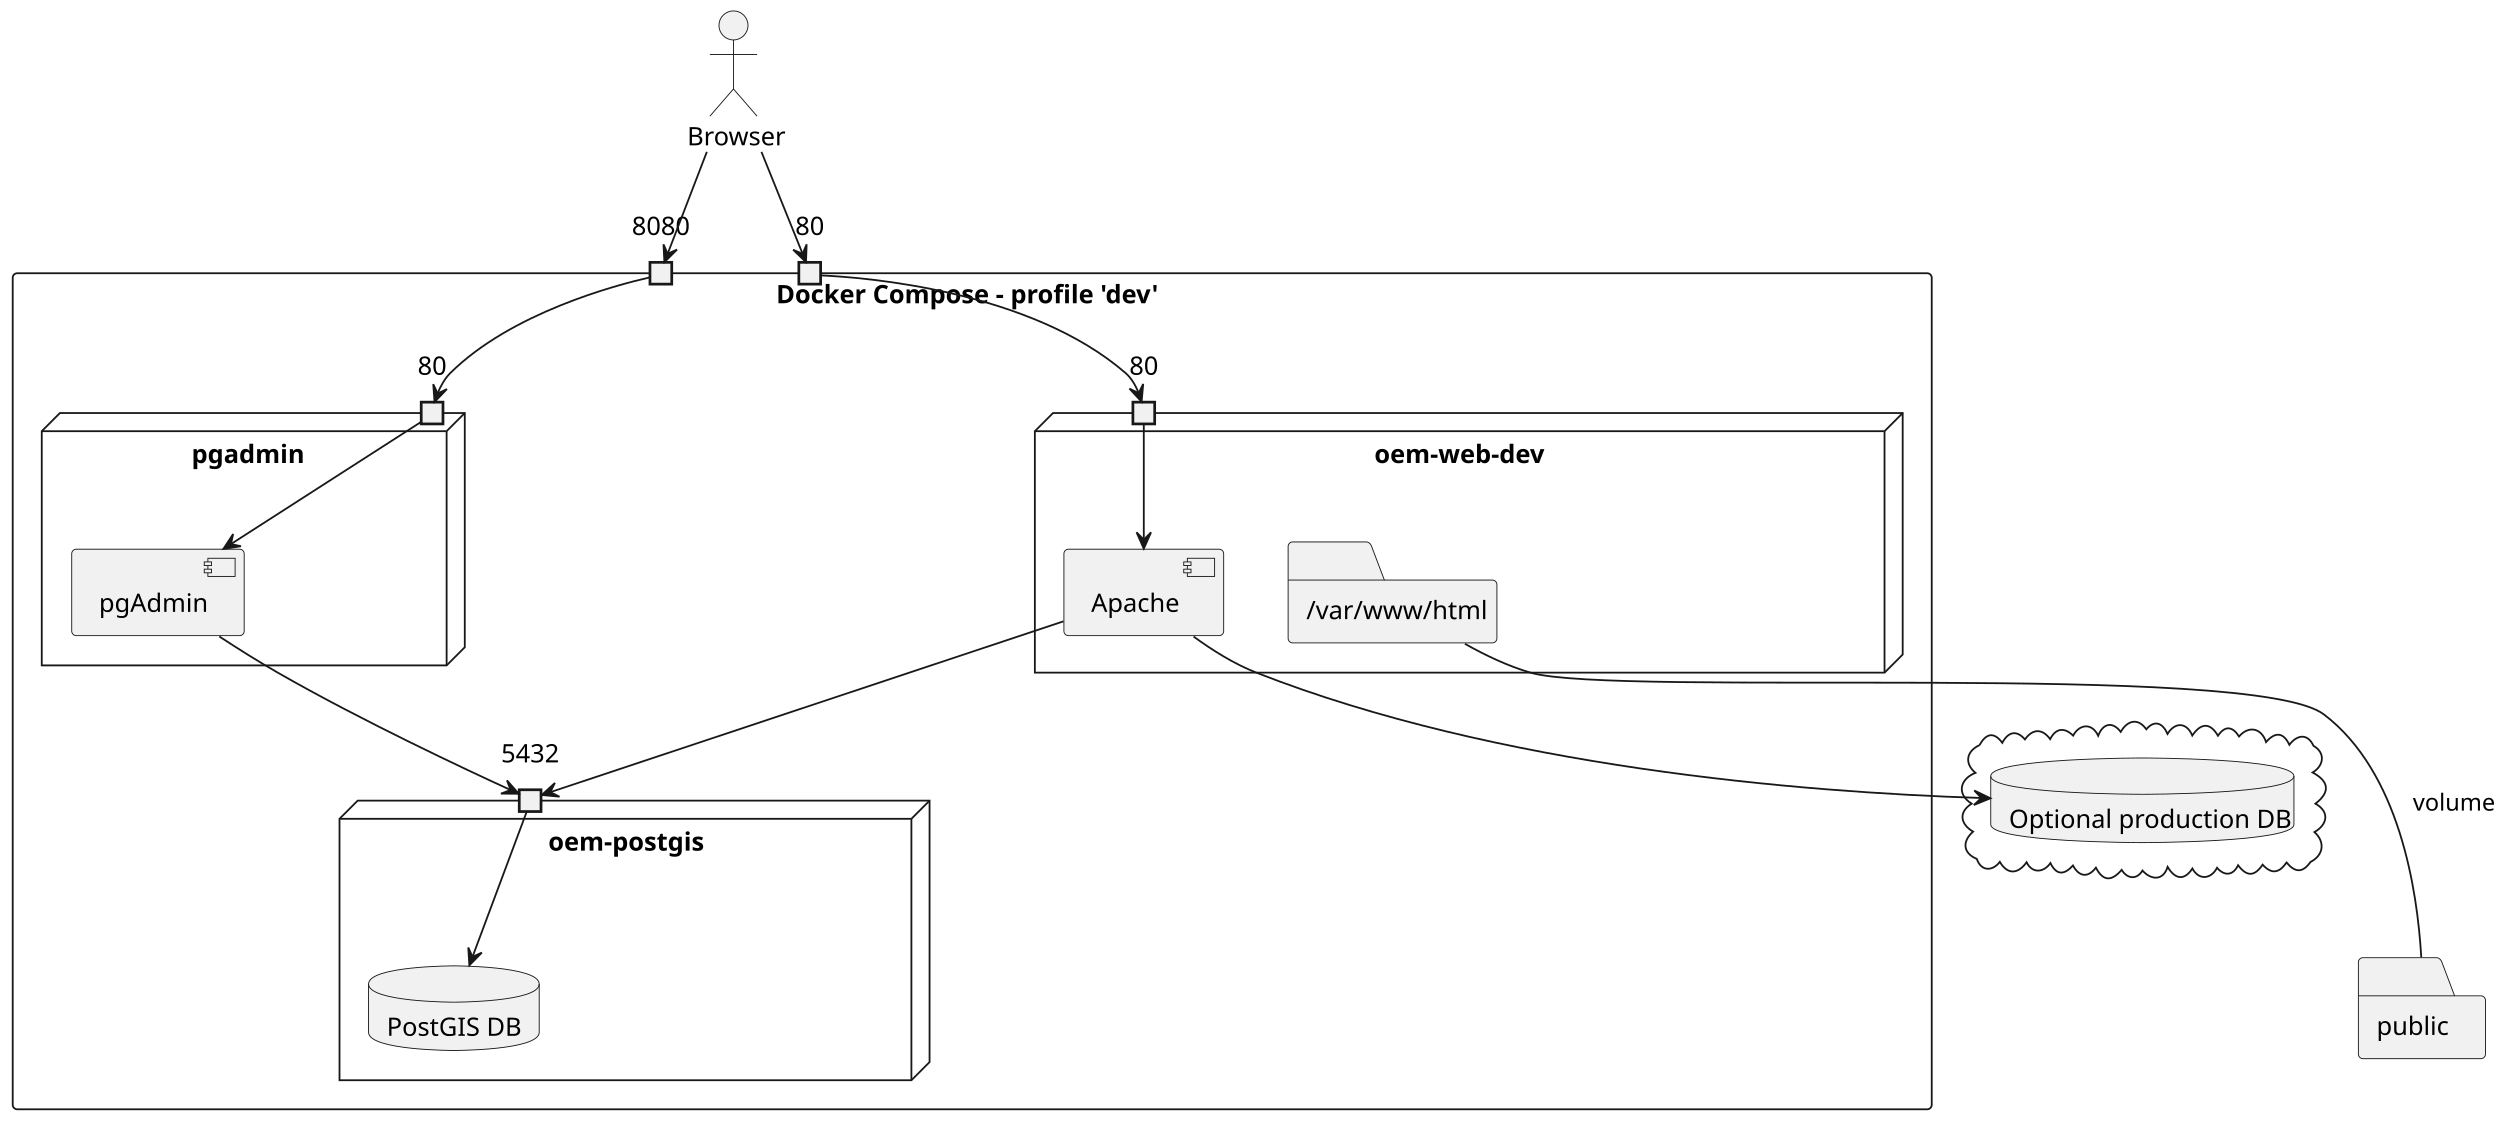
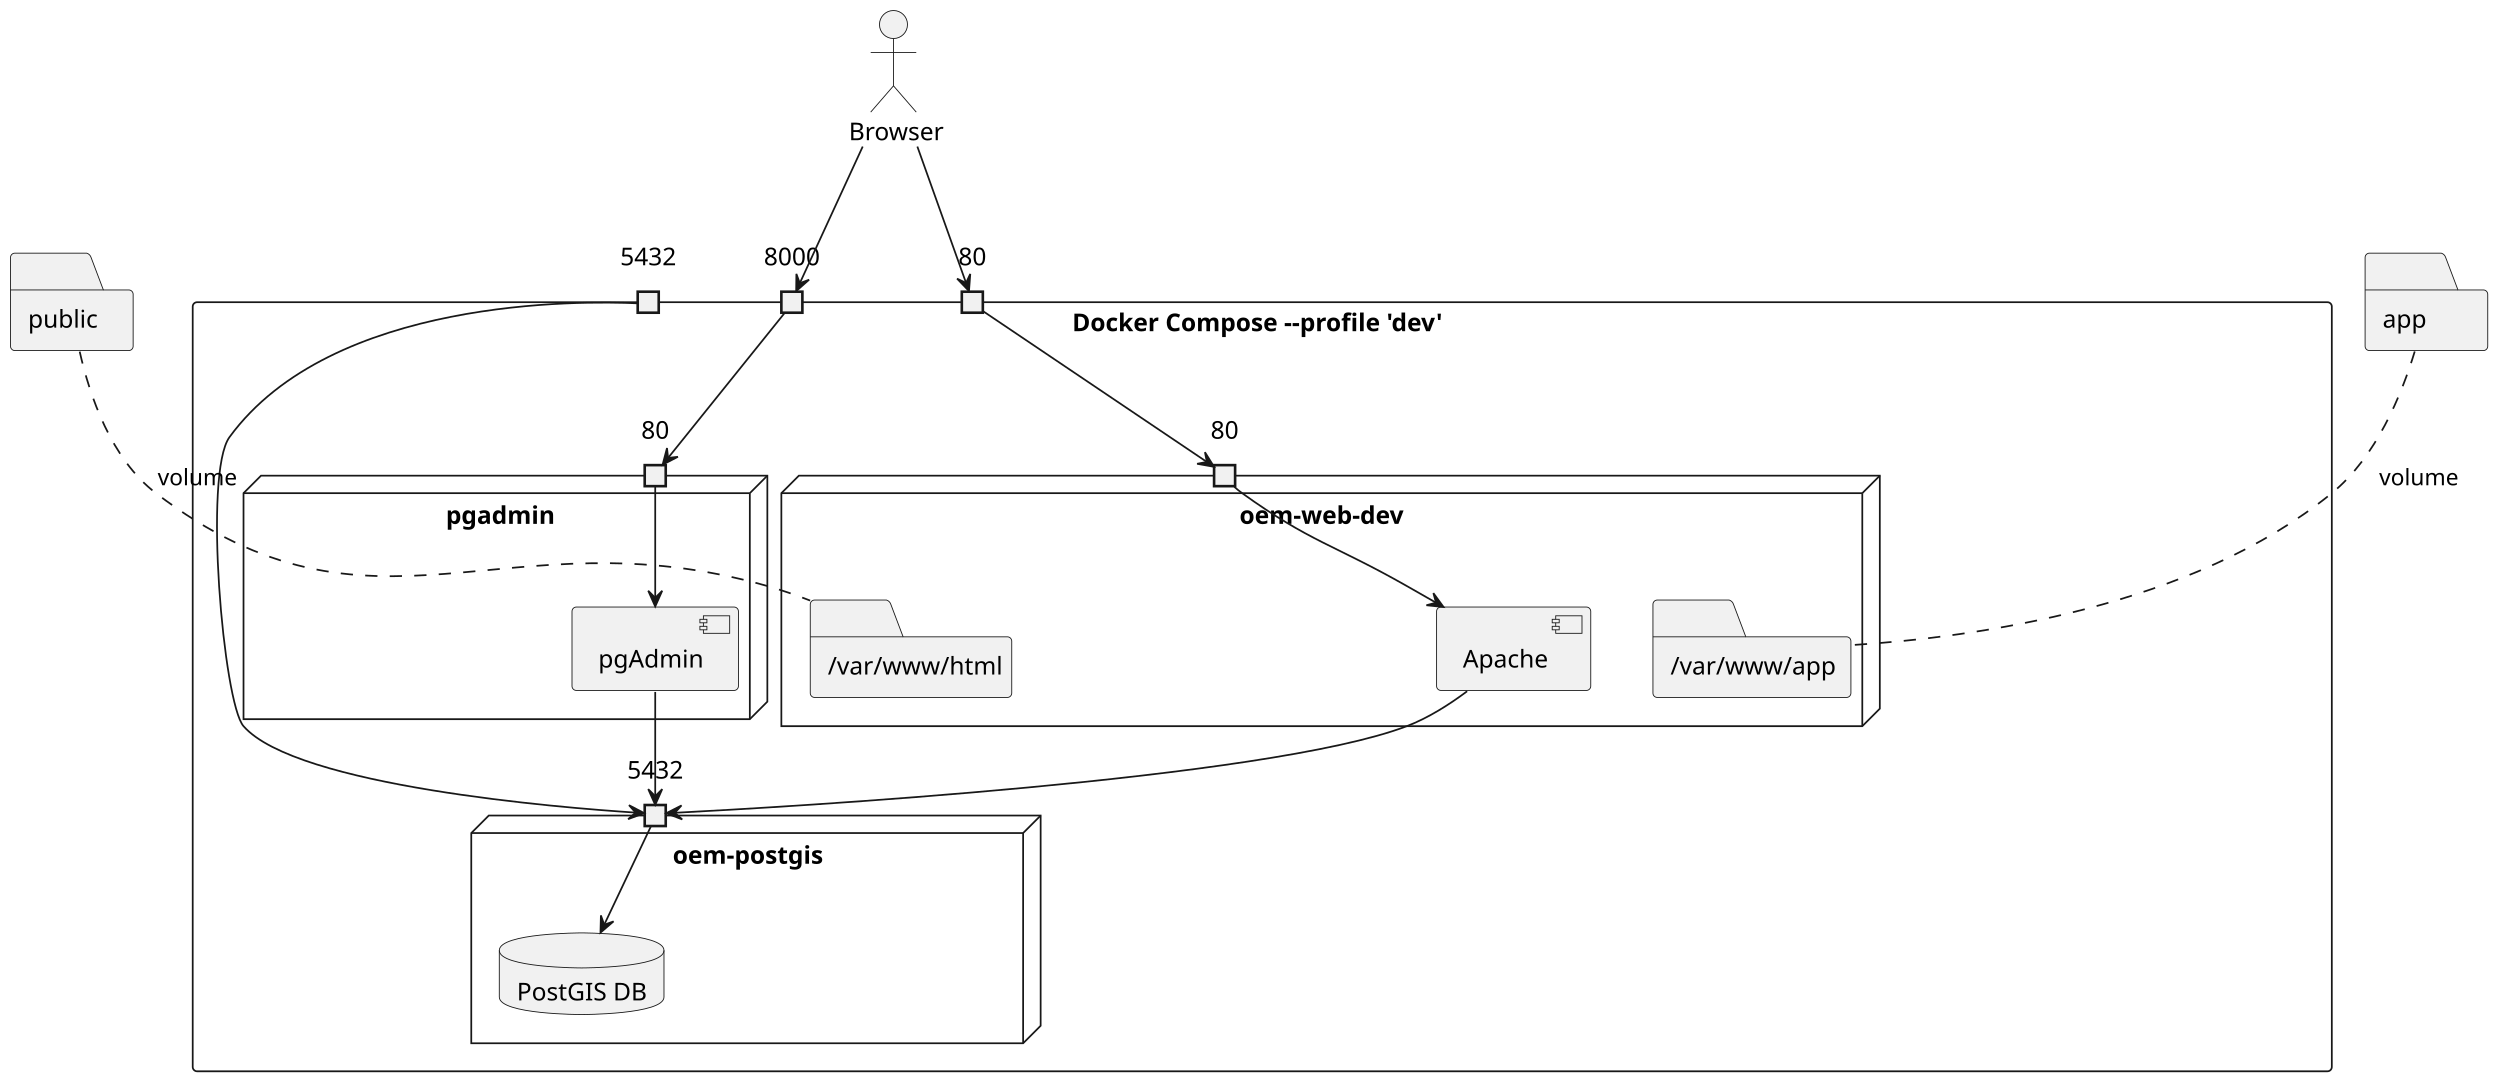
- <svg xmlns="http://www.w3.org/2000/svg" contentStyleType="text/css" height="617px" preserveAspectRatio="none" style="width:1377px;height:617px;background:#FFFFFF;" version="1.1" viewBox="0 0 1377 617" width="1377px" zoomAndPan="magnify">
+ <svg xmlns="http://www.w3.org/2000/svg" contentStyleType="text/css" height="617px" preserveAspectRatio="none" style="width:1427px;height:617px;background:#FFFFFF;" version="1.1" viewBox="0 0 1427 617" width="1427px" zoomAndPan="magnify">
  <defs />
  <g>
    <g id="cluster_docker">
-       <rect fill="none" height="460.5" rx="2.5" ry="2.5" style="stroke:#181818;stroke-width:1.0;" width="1057" x="7" y="150.5" />
-       <text fill="#000000" font-family="sans-serif" font-size="14" font-weight="bold" lengthAdjust="spacing" textLength="216" x="427.5" y="167.033">Docker Compose - profile 'dev'</text>
+       <rect fill="none" height="439" rx="2.5" ry="2.5" style="stroke:#181818;stroke-width:1.0;" width="1221" x="110" y="172.5" />
+       <text fill="#000000" font-family="sans-serif" font-size="14" font-weight="bold" lengthAdjust="spacing" textLength="217" x="612" y="189.033">Docker Compose --profile 'dev'</text>
    </g>
    <g id="cluster_oem-postgis">
-       <polygon fill="none" points="187,451,197,441,512,441,512,585,502,595,187,595,187,451" style="stroke:#181818;stroke-width:1.0;" />
-       <line style="stroke:#181818;stroke-width:1.0;" x1="502" x2="512" y1="451" y2="441" />
-       <line style="stroke:#181818;stroke-width:1.0;" x1="187" x2="502" y1="451" y2="451" />
-       <line style="stroke:#181818;stroke-width:1.0;" x1="502" x2="502" y1="451" y2="595" />
-       <text fill="#000000" font-family="sans-serif" font-size="14" font-weight="bold" lengthAdjust="spacing" textLength="87" x="302" y="468.533">oem-postgis</text>
+       <polygon fill="none" points="269,475.5,279,465.5,594,465.5,594,585.5,584,595.5,269,595.5,269,475.5" style="stroke:#181818;stroke-width:1.0;" />
+       <line style="stroke:#181818;stroke-width:1.0;" x1="584" x2="594" y1="475.5" y2="465.5" />
+       <line style="stroke:#181818;stroke-width:1.0;" x1="269" x2="584" y1="475.5" y2="475.5" />
+       <line style="stroke:#181818;stroke-width:1.0;" x1="584" x2="584" y1="475.5" y2="595.5" />
+       <text fill="#000000" font-family="sans-serif" font-size="14" font-weight="bold" lengthAdjust="spacing" textLength="87" x="384" y="493.033">oem-postgis</text>
    </g>
    <g id="cluster_pgadmin">
-       <polygon fill="none" points="23,237.5,33,227.5,256,227.5,256,356.5,246,366.5,23,366.5,23,237.5" style="stroke:#181818;stroke-width:1.0;" />
-       <line style="stroke:#181818;stroke-width:1.0;" x1="246" x2="256" y1="237.5" y2="227.5" />
-       <line style="stroke:#181818;stroke-width:1.0;" x1="23" x2="246" y1="237.5" y2="237.5" />
-       <line style="stroke:#181818;stroke-width:1.0;" x1="246" x2="246" y1="237.5" y2="366.5" />
-       <text fill="#000000" font-family="sans-serif" font-size="14" font-weight="bold" lengthAdjust="spacing" textLength="60" x="105.5" y="255.033">pgadmin</text>
+       <polygon fill="none" points="139,281.5,149,271.5,438,271.5,438,400.5,428,410.5,139,410.5,139,281.5" style="stroke:#181818;stroke-width:1.0;" />
+       <line style="stroke:#181818;stroke-width:1.0;" x1="428" x2="438" y1="281.5" y2="271.5" />
+       <line style="stroke:#181818;stroke-width:1.0;" x1="139" x2="428" y1="281.5" y2="281.5" />
+       <line style="stroke:#181818;stroke-width:1.0;" x1="428" x2="428" y1="281.5" y2="410.5" />
+       <text fill="#000000" font-family="sans-serif" font-size="14" font-weight="bold" lengthAdjust="spacing" textLength="60" x="254.5" y="299.033">pgadmin</text>
    </g>
    <g id="cluster_oem-web-dev">
-       <polygon fill="none" points="570,237.5,580,227.5,1048,227.5,1048,360.5,1038,370.5,570,370.5,570,237.5" style="stroke:#181818;stroke-width:1.0;" />
-       <line style="stroke:#181818;stroke-width:1.0;" x1="1038" x2="1048" y1="237.5" y2="227.5" />
-       <line style="stroke:#181818;stroke-width:1.0;" x1="570" x2="1038" y1="237.5" y2="237.5" />
-       <line style="stroke:#181818;stroke-width:1.0;" x1="1038" x2="1038" y1="237.5" y2="370.5" />
-       <text fill="#000000" font-family="sans-serif" font-size="14" font-weight="bold" lengthAdjust="spacing" textLength="96" x="757" y="255.033">oem-web-dev</text>
+       <polygon fill="none" points="446,281.5,456,271.5,1073,271.5,1073,404.5,1063,414.5,446,414.5,446,281.5" style="stroke:#181818;stroke-width:1.0;" />
+       <line style="stroke:#181818;stroke-width:1.0;" x1="1063" x2="1073" y1="281.5" y2="271.5" />
+       <line style="stroke:#181818;stroke-width:1.0;" x1="446" x2="1063" y1="281.5" y2="281.5" />
+       <line style="stroke:#181818;stroke-width:1.0;" x1="1063" x2="1063" y1="281.5" y2="414.5" />
+       <text fill="#000000" font-family="sans-serif" font-size="14" font-weight="bold" lengthAdjust="spacing" textLength="96" x="707.5" y="299.033">oem-web-dev</text>
    </g>
-     <g id="cluster_##16">
-       <path d="M1090.282,410.44 C1093.792,404.162 1098.039,402.665 1102.865,409.142 C1105.937,403.294 1110.563,401.736 1115.339,407.276 C1119.575,401.325 1124.852,401.149 1129.225,407.118 C1132.369,400.956 1137.062,400.489 1141.876,405.17 C1145.369,398.754 1152.255,397.979 1155.677,405.241 C1158.232,398.604 1163.362,396.975 1168.103,403.114 C1171.579,397.041 1177.397,394.988 1182.172,401.683 C1187.061,396.043 1191.42,398.613 1193.868,404.221 C1197.974,397.635 1204.351,397.669 1207.515,405.135 C1212.129,398.351 1217.144,397.564 1221.652,405.239 C1225.624,399.444 1229.687,400.068 1233.264,405.643 C1238.683,399.419 1245.624,401.028 1248.151,408.734 C1253.06,403.107 1257.571,403.09 1260.985,410.236 C1264.943,404.955 1270.85,403.454 1274.271,410.801 C1281.192,414.795 1279.798,421.932 1273.785,425.499 C1282.832,430.312 1283.682,436.263 1275.349,442.66 C1283.43,447.24 1281.901,454.274 1274.793,458.314 C1280.83,463.702 1279.837,471.127 1272.624,474.768 C1268.264,480.983 1264.091,480.638 1259.444,475.089 C1255.402,480.841 1251.284,481.792 1246.243,476.256 C1241.769,482.906 1237.537,482.95 1232.747,476.585 C1229.947,482.34 1225.227,482.689 1221.159,477.991 C1217.877,484.208 1211.231,485.093 1207.564,478.398 C1202.811,485.608 1197.78,483.939 1193.932,477.495 C1191.348,485.561 1184.57,484.563 1180.078,479.508 C1176.866,484.839 1171.501,483.992 1168.632,479.122 C1163.296,485.242 1158.563,485.884 1154.43,477.91 C1149.93,483.748 1145.169,482.924 1141.798,476.725 C1137.048,481.879 1132.818,482.38 1129.376,475.388 C1125.795,480.559 1119.42,481.406 1116.244,474.932 C1111.67,481.325 1105.886,482.149 1101.51,474.722 C1097.512,479.934 1091.252,480.142 1088.823,473.098 C1080.916,469.759 1080.842,463.283 1086.78,458.062 C1079.89,454.051 1078.447,447.432 1085.976,442.668 C1077.403,437.267 1079.663,428.982 1088.081,425.687 C1081.841,420.406 1083.091,413.782 1090.282,410.44 " fill="none" style="stroke:#181818;stroke-width:1.0;" />
+     <text fill="#000000" font-family="sans-serif" font-size="14" lengthAdjust="spacing" textLength="32" x="436" y="151.424">8000</text>
+     <rect fill="#F1F1F1" height="12" style="stroke:#181818;stroke-width:1.5;" width="12" x="446" y="166.5" />
+     <text fill="#000000" font-family="sans-serif" font-size="14" lengthAdjust="spacing" textLength="32" x="354" y="151.424">5432</text>
+     <rect fill="#F1F1F1" height="12" style="stroke:#181818;stroke-width:1.5;" width="12" x="364" y="166.5" />
+     <text fill="#000000" font-family="sans-serif" font-size="14" lengthAdjust="spacing" textLength="16" x="547" y="151.424">80</text>
+     <rect fill="#F1F1F1" height="12" style="stroke:#181818;stroke-width:1.5;" width="12" x="549" y="166.5" />
+     <text fill="#000000" font-family="sans-serif" font-size="14" lengthAdjust="spacing" textLength="32" x="358" y="444.424">5432</text>
+     <rect fill="#F1F1F1" height="12" style="stroke:#181818;stroke-width:1.5;" width="12" x="368" y="459.5" />
+     <g id="elem_db">
+       <path d="M285,542.5 C285,532.5 332,532.5 332,532.5 C332,532.5 379,532.5 379,542.5 L379,569.109 C379,579.109 332,579.109 332,579.109 C332,579.109 285,579.109 285,569.109 L285,542.5 " fill="#F1F1F1" style="stroke:#181818;stroke-width:0.5;" />
+       <path d="M285,542.5 C285,552.5 332,552.5 332,552.5 C332,552.5 379,552.5 379,542.5 " fill="none" style="stroke:#181818;stroke-width:0.5;" />
+       <text fill="#000000" font-family="sans-serif" font-size="14" lengthAdjust="spacing" textLength="74" x="295" y="571.033">PostGIS DB</text>
    </g>
-     <text fill="#000000" font-family="sans-serif" font-size="14" lengthAdjust="spacing" textLength="32" x="348" y="129.424">8080</text>
-     <rect fill="#F1F1F1" height="12" style="stroke:#181818;stroke-width:1.5;" width="12" x="358" y="144.5" />
-     <text fill="#000000" font-family="sans-serif" font-size="14" lengthAdjust="spacing" textLength="16" x="438" y="129.424">80</text>
-     <rect fill="#F1F1F1" height="12" style="stroke:#181818;stroke-width:1.5;" width="12" x="440" y="144.5" />
-     <text fill="#000000" font-family="sans-serif" font-size="14" lengthAdjust="spacing" textLength="32" x="276" y="419.924">5432</text>
-     <rect fill="#F1F1F1" height="12" style="stroke:#181818;stroke-width:1.5;" width="12" x="286" y="435" />
-     <g id="elem_db">
-       <path d="M203,542 C203,532 250,532 250,532 C250,532 297,532 297,542 L297,568.609 C297,578.609 250,578.609 250,578.609 C250,578.609 203,578.609 203,568.609 L203,542 " fill="#F1F1F1" style="stroke:#181818;stroke-width:0.5;" />
-       <path d="M203,542 C203,552 250,552 250,552 C250,552 297,552 297,542 " fill="none" style="stroke:#181818;stroke-width:0.5;" />
-       <text fill="#000000" font-family="sans-serif" font-size="14" lengthAdjust="spacing" textLength="74" x="213" y="570.533">PostGIS DB</text>
+     <text fill="#000000" font-family="sans-serif" font-size="14" lengthAdjust="spacing" textLength="16" x="366" y="250.424">80</text>
+     <rect fill="#F1F1F1" height="12" style="stroke:#181818;stroke-width:1.5;" width="12" x="368" y="265.5" />
+     <g id="elem_pgAdmin">
+       <rect fill="#F1F1F1" height="47.609" rx="2.5" ry="2.5" style="stroke:#181818;stroke-width:0.5;" width="95" x="326.5" y="346.5" />
+       <rect fill="#F1F1F1" height="10" style="stroke:#181818;stroke-width:0.5;" width="15" x="401.5" y="351.5" />
+       <rect fill="#F1F1F1" height="2" style="stroke:#181818;stroke-width:0.5;" width="4" x="399.5" y="353.5" />
+       <rect fill="#F1F1F1" height="2" style="stroke:#181818;stroke-width:0.5;" width="4" x="399.5" y="357.5" />
+       <text fill="#000000" font-family="sans-serif" font-size="14" lengthAdjust="spacing" textLength="55" x="341.5" y="381.033">pgAdmin</text>
    </g>
-     <text fill="#000000" font-family="sans-serif" font-size="14" lengthAdjust="spacing" textLength="16" x="230" y="206.424">80</text>
-     <rect fill="#F1F1F1" height="12" style="stroke:#181818;stroke-width:1.5;" width="12" x="232" y="221.5" />
-     <g id="elem_pgAdmin">
-       <rect fill="#F1F1F1" height="47.609" rx="2.5" ry="2.5" style="stroke:#181818;stroke-width:0.5;" width="95" x="39.5" y="302.5" />
-       <rect fill="#F1F1F1" height="10" style="stroke:#181818;stroke-width:0.5;" width="15" x="114.5" y="307.5" />
-       <rect fill="#F1F1F1" height="2" style="stroke:#181818;stroke-width:0.5;" width="4" x="112.5" y="309.5" />
-       <rect fill="#F1F1F1" height="2" style="stroke:#181818;stroke-width:0.5;" width="4" x="112.5" y="313.5" />
-       <text fill="#000000" font-family="sans-serif" font-size="14" lengthAdjust="spacing" textLength="55" x="54.5" y="337.033">pgAdmin</text>
+     <text fill="#000000" font-family="sans-serif" font-size="14" lengthAdjust="spacing" textLength="16" x="691" y="250.424">80</text>
+     <rect fill="#F1F1F1" height="12" style="stroke:#181818;stroke-width:1.5;" width="12" x="693" y="265.5" />
+     <g id="elem_Apache">
+       <rect fill="#F1F1F1" height="47.609" rx="2.5" ry="2.5" style="stroke:#181818;stroke-width:0.5;" width="88" x="820" y="346.5" />
+       <rect fill="#F1F1F1" height="10" style="stroke:#181818;stroke-width:0.5;" width="15" x="888" y="351.5" />
+       <rect fill="#F1F1F1" height="2" style="stroke:#181818;stroke-width:0.5;" width="4" x="886" y="353.5" />
+       <rect fill="#F1F1F1" height="2" style="stroke:#181818;stroke-width:0.5;" width="4" x="886" y="357.5" />
+       <text fill="#000000" font-family="sans-serif" font-size="14" lengthAdjust="spacing" textLength="48" x="835" y="381.033">Apache</text>
    </g>
-     <text fill="#000000" font-family="sans-serif" font-size="14" lengthAdjust="spacing" textLength="16" x="622" y="206.424">80</text>
-     <rect fill="#F1F1F1" height="12" style="stroke:#181818;stroke-width:1.5;" width="12" x="624" y="221.5" />
-     <g id="elem_Apache">
-       <rect fill="#F1F1F1" height="47.609" rx="2.5" ry="2.5" style="stroke:#181818;stroke-width:0.5;" width="88" x="586" y="302.5" />
-       <rect fill="#F1F1F1" height="10" style="stroke:#181818;stroke-width:0.5;" width="15" x="654" y="307.5" />
-       <rect fill="#F1F1F1" height="2" style="stroke:#181818;stroke-width:0.5;" width="4" x="652" y="309.5" />
-       <rect fill="#F1F1F1" height="2" style="stroke:#181818;stroke-width:0.5;" width="4" x="652" y="313.5" />
-       <text fill="#000000" font-family="sans-serif" font-size="14" lengthAdjust="spacing" textLength="48" x="601" y="337.033">Apache</text>
+     <g id="elem_appRem">
+       <path d="M946,342.5 L987,342.5 A3.75,3.75 0 0 1 989.5,345 L996.5,363.5 L1054,363.5 A2.5,2.5 0 0 1 1056.5,366 L1056.5,395.609 A2.5,2.5 0 0 1 1054,398.109 L946,398.109 A2.5,2.5 0 0 1 943.5,395.609 L943.5,345 A2.5,2.5 0 0 1 946,342.5 " fill="#F1F1F1" style="stroke:#181818;stroke-width:0.5;" />
+       <line style="stroke:#181818;stroke-width:0.5;" x1="943.5" x2="996.5" y1="363.5" y2="363.5" />
+       <text fill="#000000" font-family="sans-serif" font-size="14" lengthAdjust="spacing" textLength="83" x="953.5" y="385.033">/var/www/app</text>
    </g>
-     <g id="elem_webRem">
-       <path d="M712,298.5 L753,298.5 A3.75,3.75 0 0 1 755.5,301 L762.5,319.5 L822,319.5 A2.5,2.5 0 0 1 824.5,322 L824.5,351.609 A2.5,2.5 0 0 1 822,354.109 L712,354.109 A2.5,2.5 0 0 1 709.5,351.609 L709.5,301 A2.5,2.5 0 0 1 712,298.5 " fill="#F1F1F1" style="stroke:#181818;stroke-width:0.5;" />
-       <line style="stroke:#181818;stroke-width:0.5;" x1="709.5" x2="762.5" y1="319.5" y2="319.5" />
-       <text fill="#000000" font-family="sans-serif" font-size="14" lengthAdjust="spacing" textLength="85" x="719.5" y="341.033">/var/www/html</text>
-     </g>
-     <g id="elem_extDB">
-       <path d="M1096.5,427.5 C1096.5,417.5 1180,417.5 1180,417.5 C1180,417.5 1263.5,417.5 1263.5,427.5 L1263.5,454.109 C1263.5,464.109 1180,464.109 1180,464.109 C1180,464.109 1096.5,464.109 1096.5,454.109 L1096.5,427.5 " fill="#F1F1F1" style="stroke:#181818;stroke-width:0.5;" />
-       <path d="M1096.5,427.5 C1096.5,437.5 1180,437.5 1180,437.5 C1180,437.5 1263.5,437.5 1263.5,427.5 " fill="none" style="stroke:#181818;stroke-width:0.5;" />
-       <text fill="#000000" font-family="sans-serif" font-size="14" lengthAdjust="spacing" textLength="147" x="1106.5" y="456.033">Optional production DB</text>
+     <g id="elem_htmlRem">
+       <path d="M465,342.5 L506,342.5 A3.75,3.75 0 0 1 508.5,345 L515.5,363.5 L575,363.5 A2.5,2.5 0 0 1 577.5,366 L577.5,395.609 A2.5,2.5 0 0 1 575,398.109 L465,398.109 A2.5,2.5 0 0 1 462.5,395.609 L462.5,345 A2.5,2.5 0 0 1 465,342.5 " fill="#F1F1F1" style="stroke:#181818;stroke-width:0.5;" />
+       <line style="stroke:#181818;stroke-width:0.5;" x1="462.5" x2="515.5" y1="363.5" y2="363.5" />
+       <text fill="#000000" font-family="sans-serif" font-size="14" lengthAdjust="spacing" textLength="85" x="472.5" y="385.033">/var/www/html</text>
    </g>
    <g id="elem_Browser">
-       <ellipse cx="404" cy="14" fill="#F1F1F1" rx="8" ry="8" style="stroke:#181818;stroke-width:0.5;" />
-       <path d="M404,22 L404,49 M391,30 L417,30 M404,49 L391,64 M404,49 L417,64 " fill="none" style="stroke:#181818;stroke-width:0.5;" />
-       <text fill="#000000" font-family="sans-serif" font-size="14" lengthAdjust="spacing" textLength="51" x="378.5" y="80.033">Browser</text>
+       <ellipse cx="510" cy="14" fill="#F1F1F1" rx="8" ry="8" style="stroke:#181818;stroke-width:0.5;" />
+       <path d="M510,22 L510,49 M497,30 L523,30 M510,49 L497,64 M510,49 L523,64 " fill="none" style="stroke:#181818;stroke-width:0.5;" />
+       <text fill="#000000" font-family="sans-serif" font-size="14" lengthAdjust="spacing" textLength="51" x="484.5" y="80.033">Browser</text>
    </g>
-     <g id="elem_webLoc">
-       <path d="M1301.5,527.5 L1342.5,527.5 A3.75,3.75 0 0 1 1345,530 L1352,548.5 L1366.5,548.5 A2.5,2.5 0 0 1 1369,551 L1369,580.609 A2.5,2.5 0 0 1 1366.5,583.109 L1301.5,583.109 A2.5,2.5 0 0 1 1299,580.609 L1299,530 A2.5,2.5 0 0 1 1301.5,527.5 " fill="#F1F1F1" style="stroke:#181818;stroke-width:0.5;" />
-       <line style="stroke:#181818;stroke-width:0.5;" x1="1299" x2="1352" y1="548.5" y2="548.5" />
-       <text fill="#000000" font-family="sans-serif" font-size="14" lengthAdjust="spacing" textLength="37" x="1309" y="570.033">public</text>
+     <g id="elem_htmlLoc">
+       <path d="M8.5,144.5 L49.5,144.5 A3.75,3.75 0 0 1 52,147 L59,165.5 L73.5,165.5 A2.5,2.5 0 0 1 76,168 L76,197.609 A2.5,2.5 0 0 1 73.5,200.109 L8.5,200.109 A2.5,2.5 0 0 1 6,197.609 L6,147 A2.5,2.5 0 0 1 8.5,144.5 " fill="#F1F1F1" style="stroke:#181818;stroke-width:0.5;" />
+       <line style="stroke:#181818;stroke-width:0.5;" x1="6" x2="59" y1="165.5" y2="165.5" />
+       <text fill="#000000" font-family="sans-serif" font-size="14" lengthAdjust="spacing" textLength="37" x="16" y="187.033">public</text>
    </g>
-     <g id="link_webRem_webLoc">
-       <path d="M806.87,354.6 C818.09,360.94 830.63,366.89 843,370.5 C889.68,384.11 1241.29,364.08 1280,393.5 C1321.66,425.16 1331.51,490.32 1333.63,527.3 " fill="none" id="webRem-webLoc" style="stroke:#181818;stroke-width:1.0;" />
-       <text fill="#000000" font-family="sans-serif" font-size="13" lengthAdjust="spacing" textLength="40" x="1329" y="446.495">volume</text>
+     <g id="elem_appLoc">
+       <path d="M1352.5,144.5 L1393.5,144.5 A3.75,3.75 0 0 1 1396,147 L1403,165.5 L1417.5,165.5 A2.5,2.5 0 0 1 1420,168 L1420,197.609 A2.5,2.5 0 0 1 1417.5,200.109 L1352.5,200.109 A2.5,2.5 0 0 1 1350,197.609 L1350,147 A2.5,2.5 0 0 1 1352.5,144.5 " fill="#F1F1F1" style="stroke:#181818;stroke-width:0.5;" />
+       <line style="stroke:#181818;stroke-width:0.5;" x1="1350" x2="1403" y1="165.5" y2="165.5" />
+       <text fill="#000000" font-family="sans-serif" font-size="14" lengthAdjust="spacing" textLength="24" x="1360" y="187.033">app</text>
    </g>
    <g id="link_Apache_5432db">
-       <path d="M585.81,342.21 C507.22,368.37 347.25,421.61 303.36,436.22 " fill="none" id="Apache-to-5432db" style="stroke:#181818;stroke-width:1.0;" />
-       <polygon fill="#181818" points="298.38,437.88,308.184,438.82,303.122,436.295,305.647,431.233,298.38,437.88" style="stroke:#181818;stroke-width:1.0;" />
-     </g>
-     <g id="link_Apache_extDB">
-       <path d="M657.43,350.61 C667.68,358.11 679.81,365.72 692,370.5 C824.59,422.53 991.05,436.28 1091.29,439.54 " fill="none" id="Apache-to-extDB" style="stroke:#181818;stroke-width:1.0;" />
-       <polygon fill="#181818" points="1096.31,439.69,1087.44,435.409,1091.312,439.533,1087.189,443.405,1096.31,439.69" style="stroke:#181818;stroke-width:1.0;" />
+       <path d="M837.44,394.56 C827.3,402.15 815.22,409.83 803,414.5 C723.1,445.03 444.9,460.86 385.3,463.94 " fill="none" id="Apache-to-5432db" style="stroke:#181818;stroke-width:1.0;" />
+       <polygon fill="#181818" points="380.23,464.2,389.424,467.733,385.223,463.943,389.013,459.743,380.23,464.2" style="stroke:#181818;stroke-width:1.0;" />
    </g>
    <g id="link_pgAdmin_5432db">
-       <path d="M120.79,350.57 C130.99,357.25 142.32,364.38 153,370.5 C199.35,397.07 257.16,424.12 280.97,435.01 " fill="none" id="pgAdmin-to-5432db" style="stroke:#181818;stroke-width:1.0;" />
-       <polygon fill="#181818" points="285.77,437.2,279.232,429.834,281.218,435.131,275.921,437.117,285.77,437.2" style="stroke:#181818;stroke-width:1.0;" />
+       <path d="M374,394.97 C374,413.99 374,439.89 374,454.1 " fill="none" id="pgAdmin-to-5432db" style="stroke:#181818;stroke-width:1.0;" />
+       <polygon fill="#181818" points="374,459.43,378,450.43,374,454.43,370,450.43,374,459.43" style="stroke:#181818;stroke-width:1.0;" />
    </g>
    <g id="link_Browser_80docker">
-       <path d="M419.4,83.64 C427.51,103.72 436.83,126.79 442,139.6 " fill="none" id="Browser-to-80docker" style="stroke:#181818;stroke-width:1.0;" />
-       <polygon fill="#181818" points="443.95,144.42,444.285,134.577,442.076,139.785,436.868,137.576,443.95,144.42" style="stroke:#181818;stroke-width:1.0;" />
+       <path d="M523.62,83.65 C533.2,110.46 545.33,144.42 551.31,161.18 " fill="none" id="Browser-to-80docker" style="stroke:#181818;stroke-width:1.0;" />
+       <polygon fill="#181818" points="553.1,166.17,553.827,156.348,551.412,161.464,546.296,159.049,553.1,166.17" style="stroke:#181818;stroke-width:1.0;" />
    </g>
-     <g id="link_Browser_8080docker">
-       <path d="M389.33,83.64 C381.61,103.72 372.74,126.79 367.81,139.6 " fill="none" id="Browser-to-8080docker" style="stroke:#181818;stroke-width:1.0;" />
-       <polygon fill="#181818" points="365.95,144.42,372.918,137.46,367.748,139.754,365.454,134.584,365.95,144.42" style="stroke:#181818;stroke-width:1.0;" />
+     <g id="link_Browser_8000docker">
+       <path d="M492.44,83.65 C479.99,110.69 464.19,145.01 456.55,161.61 " fill="none" id="Browser-to-8000docker" style="stroke:#181818;stroke-width:1.0;" />
+       <polygon fill="#181818" points="454.45,166.17,461.84,159.66,456.536,161.626,454.57,156.322,454.45,166.17" style="stroke:#181818;stroke-width:1.0;" />
    </g>
    <g id="link_80docker_80webDev">
-       <path d="M452.23,151.7 C476.7,152.81 567.4,159.95 620,205.5 C623.27,208.33 625.56,212.48 627.11,216.34 " fill="none" id="80docker-to-80webDev" style="stroke:#181818;stroke-width:1.0;" />
-       <polygon fill="#181818" points="628.79,221.28,629.677,211.471,627.179,216.547,622.103,214.049,628.79,221.28" style="stroke:#181818;stroke-width:1.0;" />
+       <path d="M561.19,177.67 C583.58,192.75 660.54,244.59 688.63,263.52 " fill="none" id="80docker-to-80webDev" style="stroke:#181818;stroke-width:1.0;" />
+       <polygon fill="#181818" points="693,266.46,687.783,258.106,688.857,263.66,683.303,264.734,693,266.46" style="stroke:#181818;stroke-width:1.0;" />
    </g>
-     <g id="link_8080docker_80pgAdmin">
-       <path d="M357.86,152.8 C339.05,157.07 281.45,172.35 248,205.5 C244.92,208.55 242.67,212.73 241.09,216.56 " fill="none" id="8080docker-to-80pgAdmin" style="stroke:#181818;stroke-width:1.0;" />
-       <polygon fill="#181818" points="239.34,221.42,246.163,214.317,241.041,216.718,238.64,211.596,239.34,221.42" style="stroke:#181818;stroke-width:1.0;" />
+     <g id="link_8000docker_80pgAdmin">
+       <path d="M447.81,178.72 C435.22,194.37 397.62,241.13 381.49,261.19 " fill="none" id="8000docker-to-80pgAdmin" style="stroke:#181818;stroke-width:1.0;" />
+       <polygon fill="#181818" points="378.21,265.26,386.962,260.743,381.339,261.36,380.721,255.737,378.21,265.26" style="stroke:#181818;stroke-width:1.0;" />
+     </g>
+     <g id="link_5432docker_5432db">
+       <path d="M363.74,173.13 C332.14,171.67 189.35,169.72 131,249.5 C116.02,269.98 127.53,401.41 139,414.5 C169.13,448.87 319.9,461.04 362.67,463.83 " fill="none" id="5432docker-to-5432db" style="stroke:#181818;stroke-width:1.0;" />
+       <polygon fill="#181818" points="367.76,464.15,359.029,459.592,362.77,463.835,358.526,467.576,367.76,464.15" style="stroke:#181818;stroke-width:1.0;" />
+     </g>
+     <g id="link_htmlLoc_htmlRem">
+       <path d="M45.49,200.7 C51.14,225.77 63.39,261.96 89,281.5 C213.74,376.65 287.09,291.59 438,334.5 C446.04,336.79 454.34,339.67 462.42,342.79 " fill="none" id="htmlLoc-htmlRem" style="stroke:#181818;stroke-width:1.0;stroke-dasharray:7.0,7.0;" />
+       <text fill="#000000" font-family="sans-serif" font-size="13" lengthAdjust="spacing" textLength="40" x="90" y="276.995">volume</text>
+     </g>
+     <g id="link_appLoc_appRem">
+       <path d="M1378.33,200.61 C1370.86,225.26 1356.36,260.85 1331,281.5 C1251.24,346.46 1128.12,363.81 1056.67,368.23 " fill="none" id="appLoc-appRem" style="stroke:#181818;stroke-width:1.0;stroke-dasharray:7.0,7.0;" />
+       <text fill="#000000" font-family="sans-serif" font-size="13" lengthAdjust="spacing" textLength="40" x="1358" y="276.995">volume</text>
    </g>
    <g id="link_80webDev_Apache">
-       <path d="M630,233.72 C630,245.45 630,274.63 630,296.97 " fill="none" id="80webDev-to-Apache" style="stroke:#181818;stroke-width:1.0;" />
-       <polygon fill="#181818" points="630,302.2,634,293.2,630,297.2,626,293.2,630,302.2" style="stroke:#181818;stroke-width:1.0;" />
+       <path d="M704.53,277.87 C705.94,279.12 707.48,280.41 709,281.5 C747.95,309.49 761.31,310.79 803,334.5 C808.31,337.52 813.87,340.69 819.38,343.85 " fill="none" id="80webDev-to-Apache" style="stroke:#181818;stroke-width:1.0;" />
+       <polygon fill="#181818" points="823.99,346.49,818.177,338.539,819.654,344,814.193,345.477,823.99,346.49" style="stroke:#181818;stroke-width:1.0;" />
    </g>
    <g id="link_5432db_db">
-       <path d="M290.09,447.13 C284.92,460.97 270.4,499.86 260.33,526.82 " fill="none" id="5432db-to-db" style="stroke:#181818;stroke-width:1.0;" />
-       <polygon fill="#181818" points="258.51,531.71,265.415,524.688,260.266,527.028,257.925,521.879,258.51,531.71" style="stroke:#181818;stroke-width:1.0;" />
+       <path d="M371.62,471.51 C366.58,482.14 354.49,507.61 344.98,527.65 " fill="none" id="5432db-to-db" style="stroke:#181818;stroke-width:1.0;" />
+       <polygon fill="#181818" points="342.75,532.35,350.223,525.935,344.894,527.833,342.996,522.504,342.75,532.35" style="stroke:#181818;stroke-width:1.0;" />
    </g>
    <g id="link_80pgAdmin_pgAdmin">
-       <path d="M231.89,232.42 C214.56,243.56 163.92,276.09 127.4,299.55 " fill="none" id="80pgAdmin-to-pgAdmin" style="stroke:#181818;stroke-width:1.0;" />
-       <polygon fill="#181818" points="123.01,302.37,132.742,300.86,127.214,299.663,128.411,294.134,123.01,302.37" style="stroke:#181818;stroke-width:1.0;" />
+       <path d="M374,277.72 C374,289.45 374,318.63 374,340.97 " fill="none" id="80pgAdmin-to-pgAdmin" style="stroke:#181818;stroke-width:1.0;" />
+       <polygon fill="#181818" points="374,346.2,378,337.2,374,341.2,370,337.2,374,346.2" style="stroke:#181818;stroke-width:1.0;" />
    </g>
  </g>
</svg>
